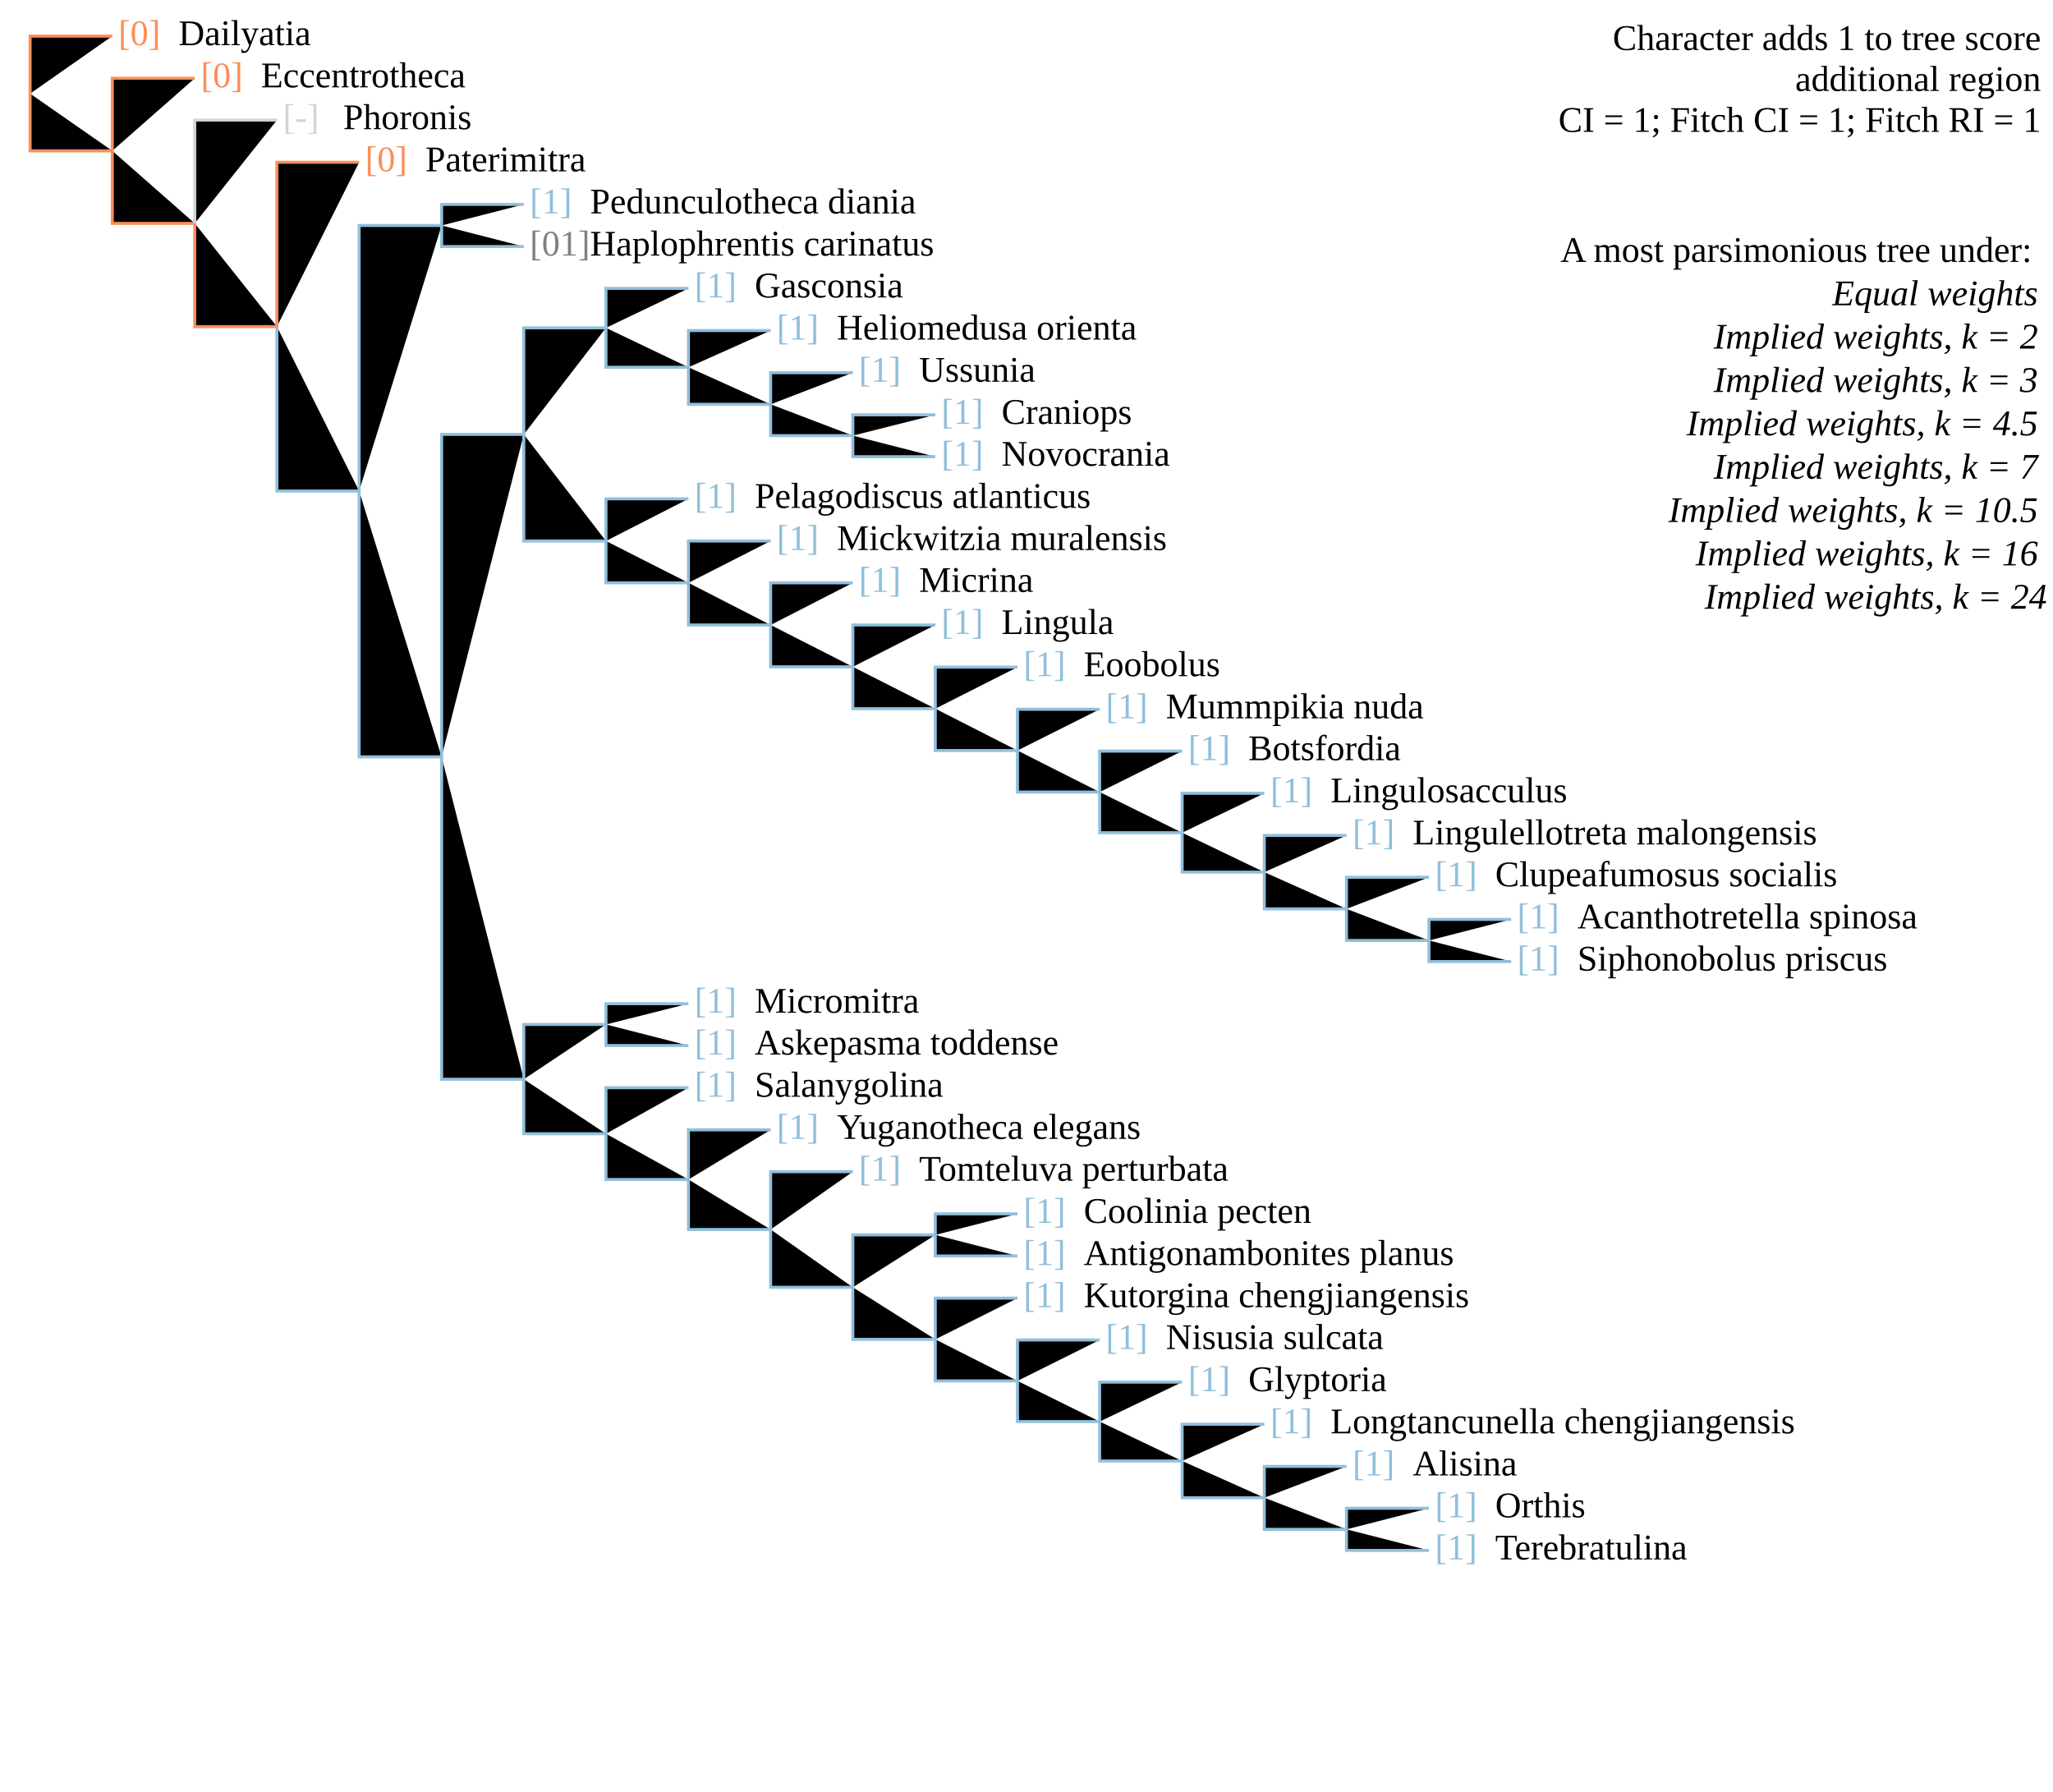
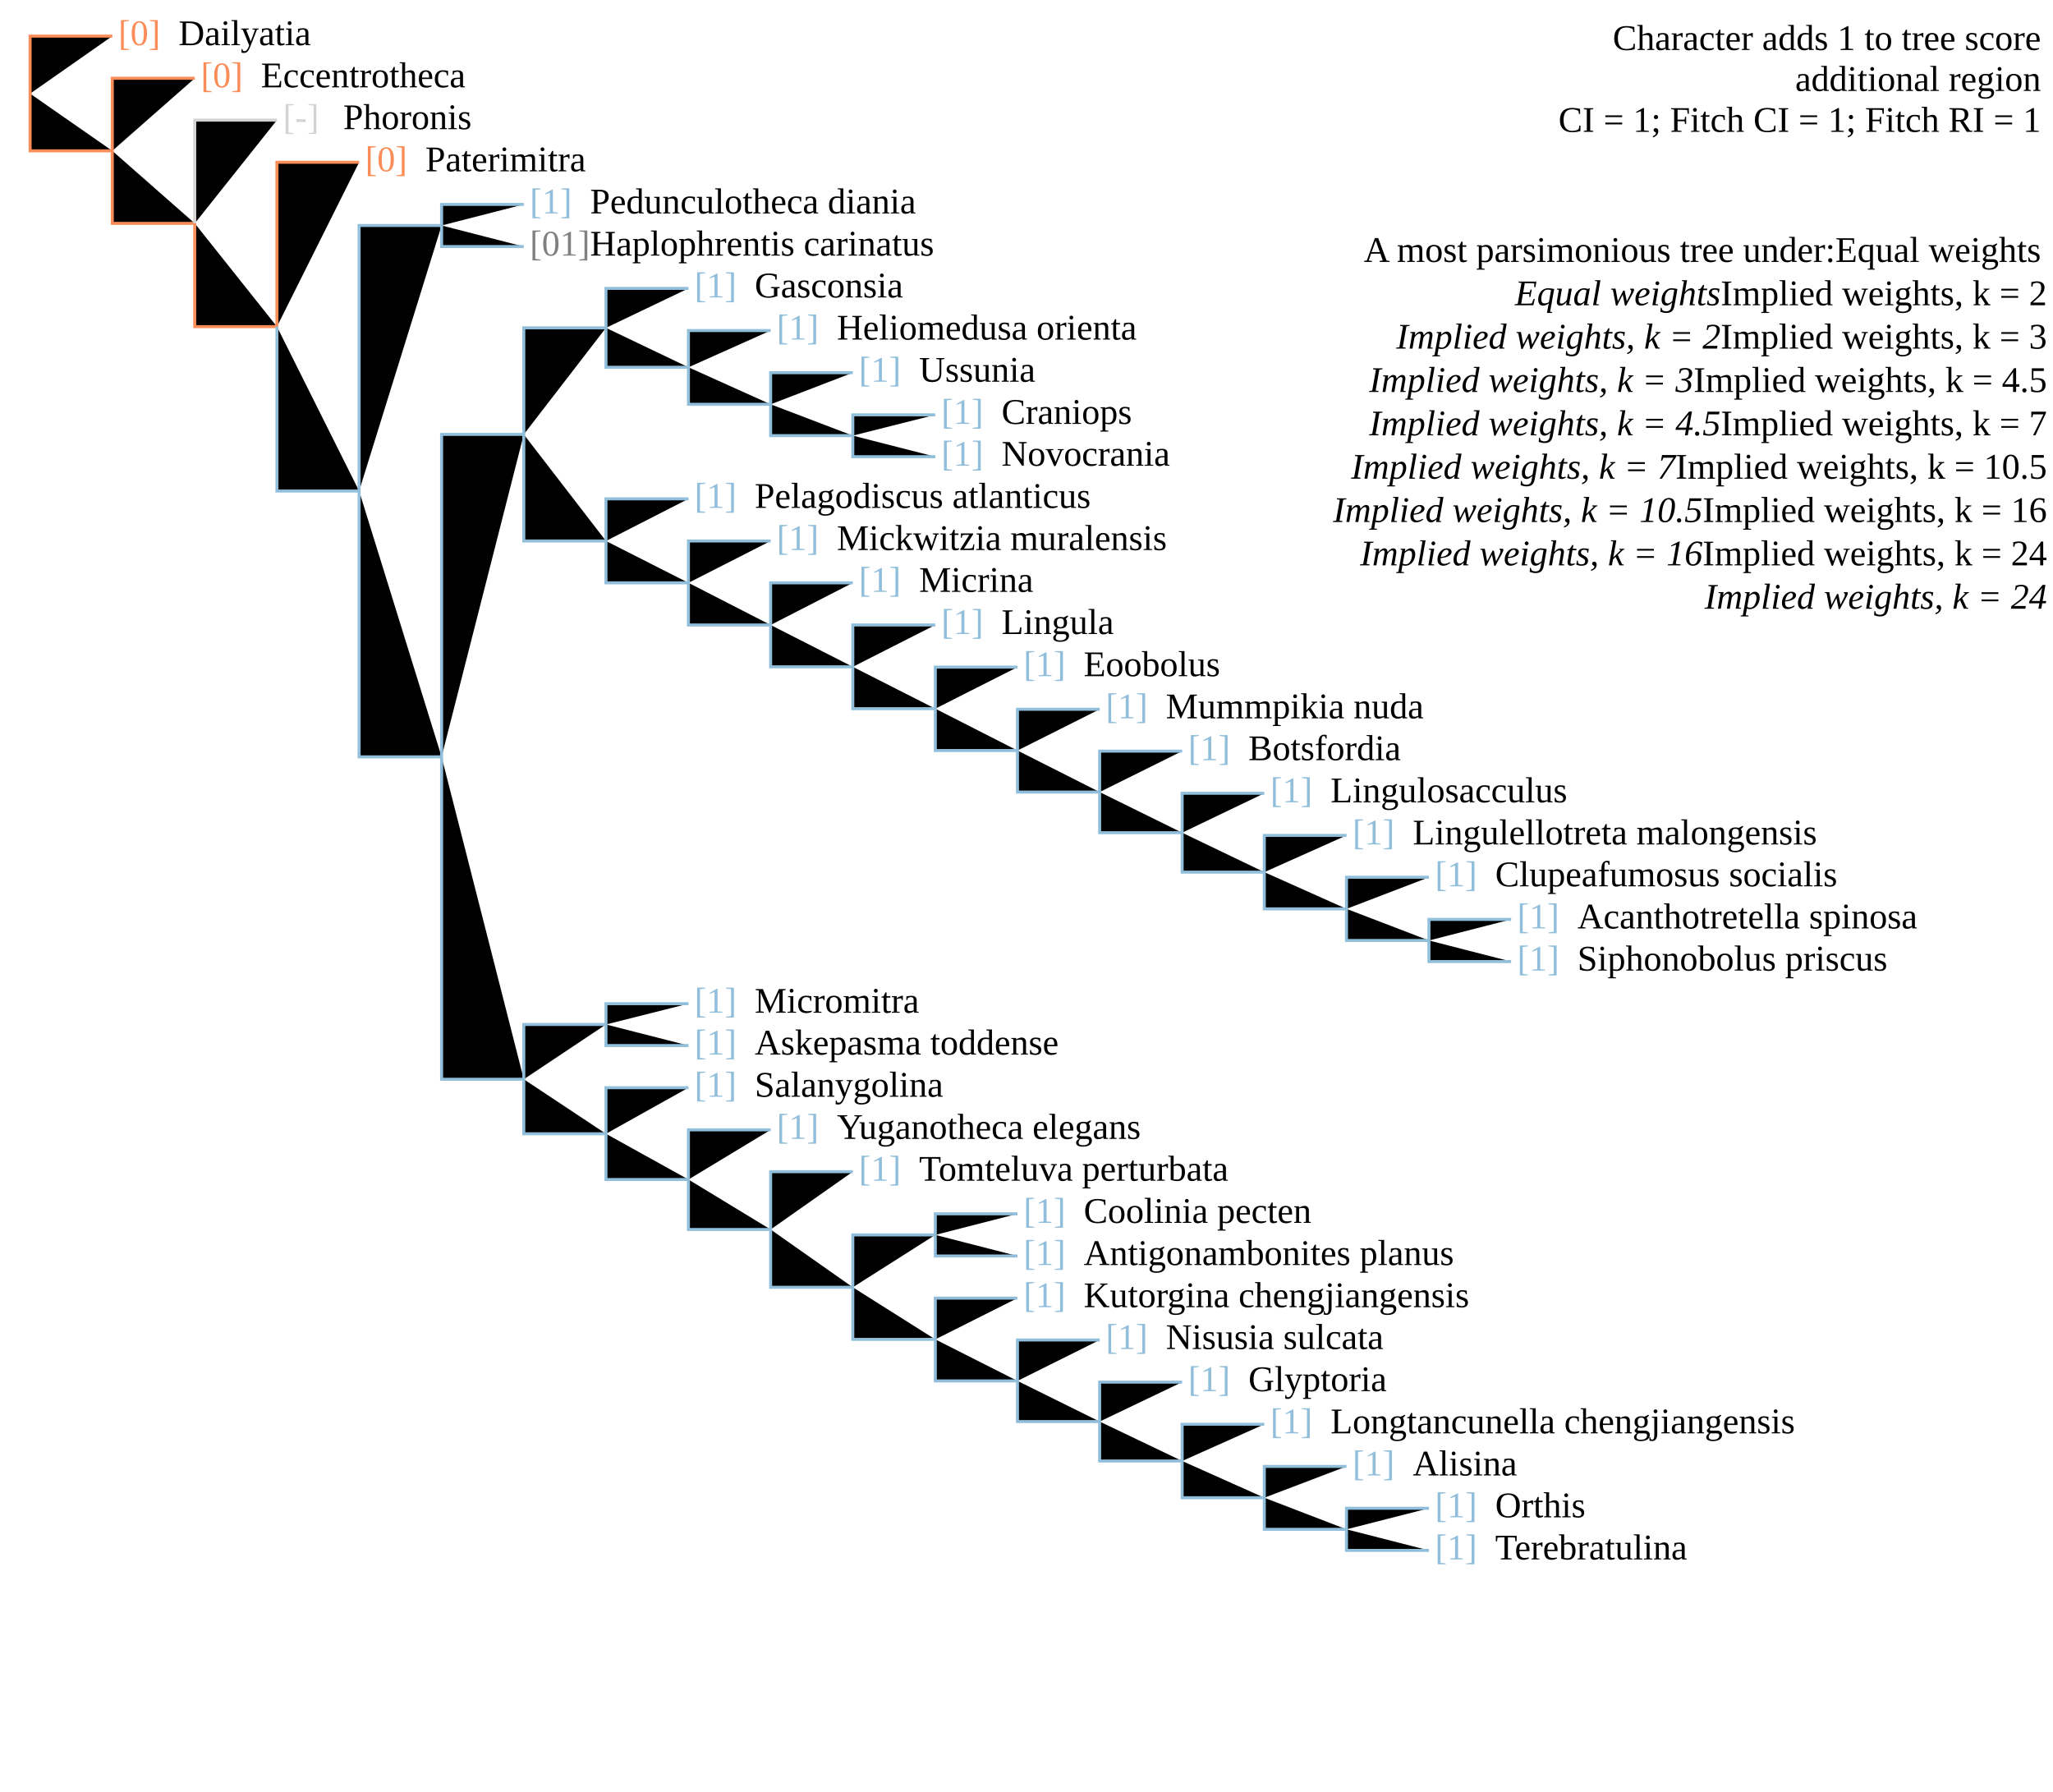
<svg xmlns="http://www.w3.org/2000/svg" version="1.1" width="682" height="595" class="tree" char="3">
  <text x="678" y="16.6" text-anchor="end" class="stepsLabel">Character adds <tspan class="score">1</tspan> to tree score</text>
  <text x="678" y="30.2" text-anchor="end" class="stepsLabel">
    <tspan class="score" /> additional region</text>
  <text x="678" y="43.8" text-anchor="end" class="stepsLabel">CI = 1; Fitch CI = 1; Fitch RI = 1</text>
  <text x="678" y="71" text-anchor="end" class="stepsLabel">
-     <tspan dy="16">A most parsimonious tree under:</tspan>
-     <tspan x="680" style="font-style:italic" class="thisAn" dy="1.2em" />
-     <tspan x="680" style="font-style:italic" class="notThisAn" dy="1.2em" />
-     <tspan x="680" style="font-style:italic" class="notThisAn" dy="1.2em" />
-     <tspan x="680" style="font-style:italic" class="notThisAn" dy="1.2em" />
-     <tspan x="680" style="font-style:italic" class="notThisAn" dy="1.2em" />
-     <tspan x="680" style="font-style:italic" class="notThisAn" dy="1.2em" />
-     <tspan x="680" style="font-style:italic" class="notThisAn" dy="1.2em" />
-     <tspan x="680" style="font-style:italic" class="notThisAn" dy="1.2em">Equal weights</tspan>
-     <tspan x="680" style="font-style:italic" class="thisAn" dy="1.2em" />
-     <tspan x="680" style="font-style:italic" class="notThisAn" dy="1.2em" />
-     <tspan x="680" style="font-style:italic" class="notThisAn" dy="1.2em" />
-     <tspan x="680" style="font-style:italic" class="notThisAn" dy="1.2em" />
-     <tspan x="680" style="font-style:italic" class="notThisAn" dy="1.2em" />
-     <tspan x="680" style="font-style:italic" class="notThisAn" dy="1.2em" />
-     <tspan x="680" style="font-style:italic" class="notThisAn" dy="1.2em" />
-     <tspan x="680" style="font-style:italic" class="notThisAn" dy="1.2em">Implied weights, k = 2</tspan>
-     <tspan x="680" style="font-style:italic" class="thisAn" dy="1.2em" />
-     <tspan x="680" style="font-style:italic" class="notThisAn" dy="1.2em" />
-     <tspan x="680" style="font-style:italic" class="notThisAn" dy="1.2em" />
-     <tspan x="680" style="font-style:italic" class="notThisAn" dy="1.2em" />
-     <tspan x="680" style="font-style:italic" class="notThisAn" dy="1.2em" />
-     <tspan x="680" style="font-style:italic" class="notThisAn" dy="1.2em" />
-     <tspan x="680" style="font-style:italic" class="notThisAn" dy="1.2em" />
-     <tspan x="680" style="font-style:italic" class="notThisAn" dy="1.2em">Implied weights, k = 3</tspan>
-     <tspan x="680" style="font-style:italic" class="thisAn" dy="1.2em" />
-     <tspan x="680" style="font-style:italic" class="notThisAn" dy="1.2em" />
-     <tspan x="680" style="font-style:italic" class="notThisAn" dy="1.2em" />
-     <tspan x="680" style="font-style:italic" class="notThisAn" dy="1.2em" />
-     <tspan x="680" style="font-style:italic" class="notThisAn" dy="1.2em" />
-     <tspan x="680" style="font-style:italic" class="notThisAn" dy="1.2em" />
-     <tspan x="680" style="font-style:italic" class="notThisAn" dy="1.2em" />
-     <tspan x="680" style="font-style:italic" class="notThisAn" dy="1.2em">Implied weights, k = 4.5</tspan>
-     <tspan x="680" style="font-style:italic" class="thisAn" dy="1.2em" />
-     <tspan x="680" style="font-style:italic" class="notThisAn" dy="1.2em" />
-     <tspan x="680" style="font-style:italic" class="notThisAn" dy="1.2em" />
-     <tspan x="680" style="font-style:italic" class="notThisAn" dy="1.2em" />
-     <tspan x="680" style="font-style:italic" class="notThisAn" dy="1.2em" />
-     <tspan x="680" style="font-style:italic" class="notThisAn" dy="1.2em" />
-     <tspan x="680" style="font-style:italic" class="notThisAn" dy="1.2em" />
-     <tspan x="680" style="font-style:italic" class="notThisAn" dy="1.2em">Implied weights, k = 7</tspan>
-     <tspan x="680" style="font-style:italic" class="thisAn" dy="1.2em" />
-     <tspan x="680" style="font-style:italic" class="notThisAn" dy="1.2em" />
-     <tspan x="680" style="font-style:italic" class="notThisAn" dy="1.2em" />
-     <tspan x="680" style="font-style:italic" class="notThisAn" dy="1.2em" />
-     <tspan x="680" style="font-style:italic" class="notThisAn" dy="1.2em" />
-     <tspan x="680" style="font-style:italic" class="notThisAn" dy="1.2em" />
-     <tspan x="680" style="font-style:italic" class="notThisAn" dy="1.2em" />
-     <tspan x="680" style="font-style:italic" class="notThisAn" dy="1.2em">Implied weights, k = 10.5</tspan>
-     <tspan x="680" style="font-style:italic" class="thisAn" dy="1.2em" />
-     <tspan x="680" style="font-style:italic" class="notThisAn" dy="1.2em" />
-     <tspan x="680" style="font-style:italic" class="notThisAn" dy="1.2em" />
-     <tspan x="680" style="font-style:italic" class="notThisAn" dy="1.2em" />
-     <tspan x="680" style="font-style:italic" class="notThisAn" dy="1.2em" />
-     <tspan x="680" style="font-style:italic" class="notThisAn" dy="1.2em" />
-     <tspan x="680" style="font-style:italic" class="notThisAn" dy="1.2em" />
-     <tspan x="680" style="font-style:italic" class="notThisAn" dy="1.2em">Implied weights, k = 16</tspan>
-     <tspan x="680" style="font-style:italic" class="thisAn" dy="1.2em" />
-     <tspan x="680" style="font-style:italic" class="notThisAn" dy="1.2em" />
-     <tspan x="680" style="font-style:italic" class="notThisAn" dy="1.2em" />
-     <tspan x="680" style="font-style:italic" class="notThisAn" dy="1.2em" />
-     <tspan x="680" style="font-style:italic" class="notThisAn" dy="1.2em" />
-     <tspan x="680" style="font-style:italic" class="notThisAn" dy="1.2em" />
-     <tspan x="680" style="font-style:italic" class="notThisAn" dy="1.2em" />
-     <tspan x="680" style="font-style:italic" class="notThisAn" dy="1.2em">Implied weights, k = 24</tspan>
+     <tspan dy="16">A most parsimonious tree under:</tspan>Equal weights<tspan x="680" style="font-style:italic" class="thisAn" dy="1.2em">Equal weights</tspan>Implied weights, k = 2<tspan x="680" style="font-style:italic" class="notThisAn" dy="1.2em">Implied weights, k = 2</tspan>Implied weights, k = 3<tspan x="680" style="font-style:italic" class="notThisAn" dy="1.2em">Implied weights, k = 3</tspan>Implied weights, k = 4.5<tspan x="680" style="font-style:italic" class="notThisAn" dy="1.2em">Implied weights, k = 4.5</tspan>Implied weights, k = 7<tspan x="680" style="font-style:italic" class="notThisAn" dy="1.2em">Implied weights, k = 7</tspan>Implied weights, k = 10.5<tspan x="680" style="font-style:italic" class="notThisAn" dy="1.2em">Implied weights, k = 10.5</tspan>Implied weights, k = 16<tspan x="680" style="font-style:italic" class="notThisAn" dy="1.2em">Implied weights, k = 16</tspan>Implied weights, k = 24<tspan x="680" style="font-style:italic" class="notThisAn" dy="1.2em">Implied weights, k = 24</tspan>
  </text>
  <text x="39.3" y="15" fill="#fc8d59" class="flag">[0]</text>
  <text x="59.3" y="15" class="taxonLabel">Dailyatia</text>
  <text x="66.7" y="29" fill="#fc8d59" class="flag">[0]</text>
  <text x="86.7" y="29" class="taxonLabel">Eccentrotheca</text>
  <text x="94" y="42.9" fill="lightgrey" class="flag">[-]</text>
  <text x="114" y="42.9" class="taxonLabel">Phoronis</text>
  <text x="121.3" y="56.9" fill="#fc8d59" class="flag">[0]</text>
  <text x="141.3" y="56.9" class="taxonLabel">Paterimitra</text>
  <text x="176" y="70.9" fill="#91bfdb" class="flag">[1]</text>
  <text x="196" y="70.9" class="taxonLabel">Pedunculotheca diania</text>
  <text x="176" y="84.9" fill="grey" class="flag">[01]</text>
  <text x="196" y="84.9" class="taxonLabel">Haplophrentis carinatus</text>
  <text x="230.7" y="98.8" fill="#91bfdb" class="flag">[1]</text>
  <text x="250.7" y="98.8" class="taxonLabel">Gasconsia</text>
  <text x="258" y="112.8" fill="#91bfdb" class="flag">[1]</text>
  <text x="278" y="112.8" class="taxonLabel">Heliomedusa orienta</text>
  <text x="285.3" y="126.8" fill="#91bfdb" class="flag">[1]</text>
  <text x="305.3" y="126.8" class="taxonLabel">Ussunia</text>
  <text x="312.7" y="140.8" fill="#91bfdb" class="flag">[1]</text>
  <text x="332.7" y="140.8" class="taxonLabel">Craniops</text>
  <text x="312.7" y="154.7" fill="#91bfdb" class="flag">[1]</text>
  <text x="332.7" y="154.7" class="taxonLabel">Novocrania</text>
  <text x="230.7" y="168.7" fill="#91bfdb" class="flag">[1]</text>
  <text x="250.7" y="168.7" class="taxonLabel">Pelagodiscus atlanticus</text>
  <text x="258" y="182.7" fill="#91bfdb" class="flag">[1]</text>
  <text x="278" y="182.7" class="taxonLabel">Mickwitzia muralensis</text>
  <text x="285.3" y="196.6" fill="#91bfdb" class="flag">[1]</text>
  <text x="305.3" y="196.6" class="taxonLabel">Micrina</text>
  <text x="312.7" y="210.6" fill="#91bfdb" class="flag">[1]</text>
  <text x="332.7" y="210.6" class="taxonLabel">Lingula</text>
  <text x="340" y="224.6" fill="#91bfdb" class="flag">[1]</text>
  <text x="360" y="224.6" class="taxonLabel">Eoobolus</text>
  <text x="367.3" y="238.6" fill="#91bfdb" class="flag">[1]</text>
  <text x="387.3" y="238.6" class="taxonLabel">Mummpikia nuda</text>
  <text x="394.7" y="252.5" fill="#91bfdb" class="flag">[1]</text>
  <text x="414.7" y="252.5" class="taxonLabel">Botsfordia</text>
  <text x="422" y="266.5" fill="#91bfdb" class="flag">[1]</text>
  <text x="442" y="266.5" class="taxonLabel">Lingulosacculus</text>
  <text x="449.3" y="280.5" fill="#91bfdb" class="flag">[1]</text>
  <text x="469.3" y="280.5" class="taxonLabel">Lingulellotreta malongensis</text>
  <text x="476.7" y="294.4" fill="#91bfdb" class="flag">[1]</text>
  <text x="496.7" y="294.4" class="taxonLabel">Clupeafumosus socialis</text>
  <text x="504" y="308.4" fill="#91bfdb" class="flag">[1]</text>
  <text x="524" y="308.4" class="taxonLabel">Acanthotretella spinosa</text>
  <text x="504" y="322.4" fill="#91bfdb" class="flag">[1]</text>
  <text x="524" y="322.4" class="taxonLabel">Siphonobolus priscus</text>
  <text x="230.7" y="350.3" fill="#91bfdb" class="flag">[1]</text>
  <text x="250.7" y="350.3" class="taxonLabel">Askepasma toddense</text>
  <text x="230.7" y="336.4" fill="#91bfdb" class="flag">[1]</text>
  <text x="250.7" y="336.4" class="taxonLabel">Micromitra</text>
  <text x="230.7" y="364.3" fill="#91bfdb" class="flag">[1]</text>
  <text x="250.7" y="364.3" class="taxonLabel">Salanygolina</text>
  <text x="285.3" y="392.2" fill="#91bfdb" class="flag">[1]</text>
  <text x="305.3" y="392.2" class="taxonLabel">Tomteluva perturbata</text>
  <text x="258" y="378.3" fill="#91bfdb" class="flag">[1]</text>
  <text x="278" y="378.3" class="taxonLabel">Yuganotheca elegans</text>
  <text x="340" y="434.2" fill="#91bfdb" class="flag">[1]</text>
  <text x="360" y="434.2" class="taxonLabel">Kutorgina chengjiangensis</text>
  <text x="367.3" y="448.1" fill="#91bfdb" class="flag">[1]</text>
  <text x="387.3" y="448.1" class="taxonLabel">Nisusia sulcata</text>
  <text x="394.7" y="462.1" fill="#91bfdb" class="flag">[1]</text>
  <text x="414.7" y="462.1" class="taxonLabel">Glyptoria</text>
  <text x="422" y="476.1" fill="#91bfdb" class="flag">[1]</text>
  <text x="442" y="476.1" class="taxonLabel">Longtancunella chengjiangensis</text>
  <text x="449.3" y="490.1" fill="#91bfdb" class="flag">[1]</text>
  <text x="469.3" y="490.1" class="taxonLabel">Alisina</text>
  <text x="476.7" y="504" fill="#91bfdb" class="flag">[1]</text>
  <text x="496.7" y="504" class="taxonLabel">Orthis</text>
  <text x="476.7" y="518" fill="#91bfdb" class="flag">[1]</text>
  <text x="496.7" y="518" class="taxonLabel">Terebratulina</text>
  <text x="340" y="406.2" fill="#91bfdb" class="flag">[1]</text>
  <text x="360" y="406.2" class="taxonLabel">Coolinia pecten</text>
  <text x="340" y="420.2" fill="#91bfdb" class="flag">[1]</text>
  <text x="360" y="420.2" class="taxonLabel">Antigonambonites planus</text>
  <path d="M10,31.1V12H37.3" stroke="#fc8d59" />
  <path d="M10,31.1V50.1H37.3" stroke="#fc8d59" />
  <path d="M37.3,50.1V26H64.7" stroke="#fc8d59" />
  <path d="M37.3,50.1V74.2H64.7" stroke="#fc8d59" />
  <path d="M64.7,74.2V39.9H92" stroke="lightgrey" class="inapplicable" />
  <path d="M64.7,74.2V108.5H92" stroke="#fc8d59" />
  <path d="M92,108.5V53.9H119.3" stroke="#fc8d59" />
  <path d="M92,108.5V163.1H119.3" stroke="#91bfdb" />
  <path d="M119.3,163.1V74.9H146.7" stroke="#91bfdb" />
  <path d="M146.7,74.9V67.9H174" stroke="#91bfdb" />
  <path d="M146.7,74.9V81.9H174" stroke="#91bfdb" />
  <path d="M119.3,163.1V251.4H146.7" stroke="#91bfdb" />
  <path d="M146.7,251.4V144.3H174" stroke="#91bfdb" />
  <path d="M174,144.3V108.9H201.3" stroke="#91bfdb" />
  <path d="M201.3,108.9V95.8H228.7" stroke="#91bfdb" />
  <path d="M201.3,108.9V122H228.7" stroke="#91bfdb" />
  <path d="M228.7,122V109.8H256" stroke="#91bfdb" />
  <path d="M228.7,122V134.3H256" stroke="#91bfdb" />
  <path d="M256,134.3V123.8H283.3" stroke="#91bfdb" />
  <path d="M256,134.3V144.7H283.3" stroke="#91bfdb" />
  <path d="M283.3,144.7V137.8H310.7" stroke="#91bfdb" />
  <path d="M283.3,144.7V151.7H310.7" stroke="#91bfdb" />
  <path d="M174,144.3V179.7H201.3" stroke="#91bfdb" />
  <path d="M201.3,179.7V165.7H228.7" stroke="#91bfdb" />
  <path d="M201.3,179.7V193.6H228.7" stroke="#91bfdb" />
  <path d="M228.7,193.6V179.7H256" stroke="#91bfdb" />
  <path d="M228.7,193.6V207.6H256" stroke="#91bfdb" />
  <path d="M256,207.6V193.6H283.3" stroke="#91bfdb" />
  <path d="M256,207.6V221.5H283.3" stroke="#91bfdb" />
  <path d="M283.3,221.5V207.6H310.7" stroke="#91bfdb" />
  <path d="M283.3,221.5V235.4H310.7" stroke="#91bfdb" />
  <path d="M310.7,235.4V221.6H338" stroke="#91bfdb" />
  <path d="M310.7,235.4V249.3H338" stroke="#91bfdb" />
  <path d="M338,249.3V235.6H365.3" stroke="#91bfdb" />
  <path d="M338,249.3V263.1H365.3" stroke="#91bfdb" />
  <path d="M365.3,263.1V249.5H392.7" stroke="#91bfdb" />
  <path d="M365.3,263.1V276.6H392.7" stroke="#91bfdb" />
  <path d="M392.7,276.6V263.5H420" stroke="#91bfdb" />
  <path d="M392.7,276.6V289.7H420" stroke="#91bfdb" />
  <path d="M420,289.7V277.5H447.3" stroke="#91bfdb" />
  <path d="M420,289.7V301.9H447.3" stroke="#91bfdb" />
  <path d="M447.3,301.9V291.4H474.7" stroke="#91bfdb" />
  <path d="M447.3,301.9V312.4H474.7" stroke="#91bfdb" />
  <path d="M474.7,312.4V305.4H502" stroke="#91bfdb" />
  <path d="M474.7,312.4V319.4H502" stroke="#91bfdb" />
  <path d="M146.7,251.4V358.5H174" stroke="#91bfdb" />
  <path d="M174,358.5V340.3H201.3" stroke="#91bfdb" />
  <path d="M201.3,340.3V333.4H228.7" stroke="#91bfdb" />
  <path d="M201.3,340.3V347.3H228.7" stroke="#91bfdb" />
  <path d="M174,358.5V376.6H201.3" stroke="#91bfdb" />
  <path d="M201.3,376.6V361.3H228.7" stroke="#91bfdb" />
  <path d="M201.3,376.6V391.8H228.7" stroke="#91bfdb" />
  <path d="M228.7,391.8V375.3H256" stroke="#91bfdb" />
  <path d="M228.7,391.8V408.4H256" stroke="#91bfdb" />
  <path d="M256,408.4V389.2H283.3" stroke="#91bfdb" />
  <path d="M256,408.4V427.6H283.3" stroke="#91bfdb" />
  <path d="M283.3,427.6V410.2H310.7" stroke="#91bfdb" />
  <path d="M310.7,410.2V403.2H338" stroke="#91bfdb" />
  <path d="M310.7,410.2V417.2H338" stroke="#91bfdb" />
  <path d="M283.3,427.6V444.9H310.7" stroke="#91bfdb" />
  <path d="M310.7,444.9V431.2H338" stroke="#91bfdb" />
  <path d="M310.7,444.9V458.7H338" stroke="#91bfdb" />
  <path d="M338,458.7V445.1H365.3" stroke="#91bfdb" />
  <path d="M338,458.7V472.2H365.3" stroke="#91bfdb" />
  <path d="M365.3,472.2V459.1H392.7" stroke="#91bfdb" />
  <path d="M365.3,472.2V485.3H392.7" stroke="#91bfdb" />
  <path d="M392.7,485.3V473.1H420" stroke="#91bfdb" />
  <path d="M392.7,485.3V497.5H420" stroke="#91bfdb" />
  <path d="M420,497.5V487.1H447.3" stroke="#91bfdb" />
  <path d="M420,497.5V508H447.3" stroke="#91bfdb" />
  <path d="M447.3,508V501H474.7" stroke="#91bfdb" />
  <path d="M447.3,508V515H474.7" stroke="#91bfdb" />
</svg>
